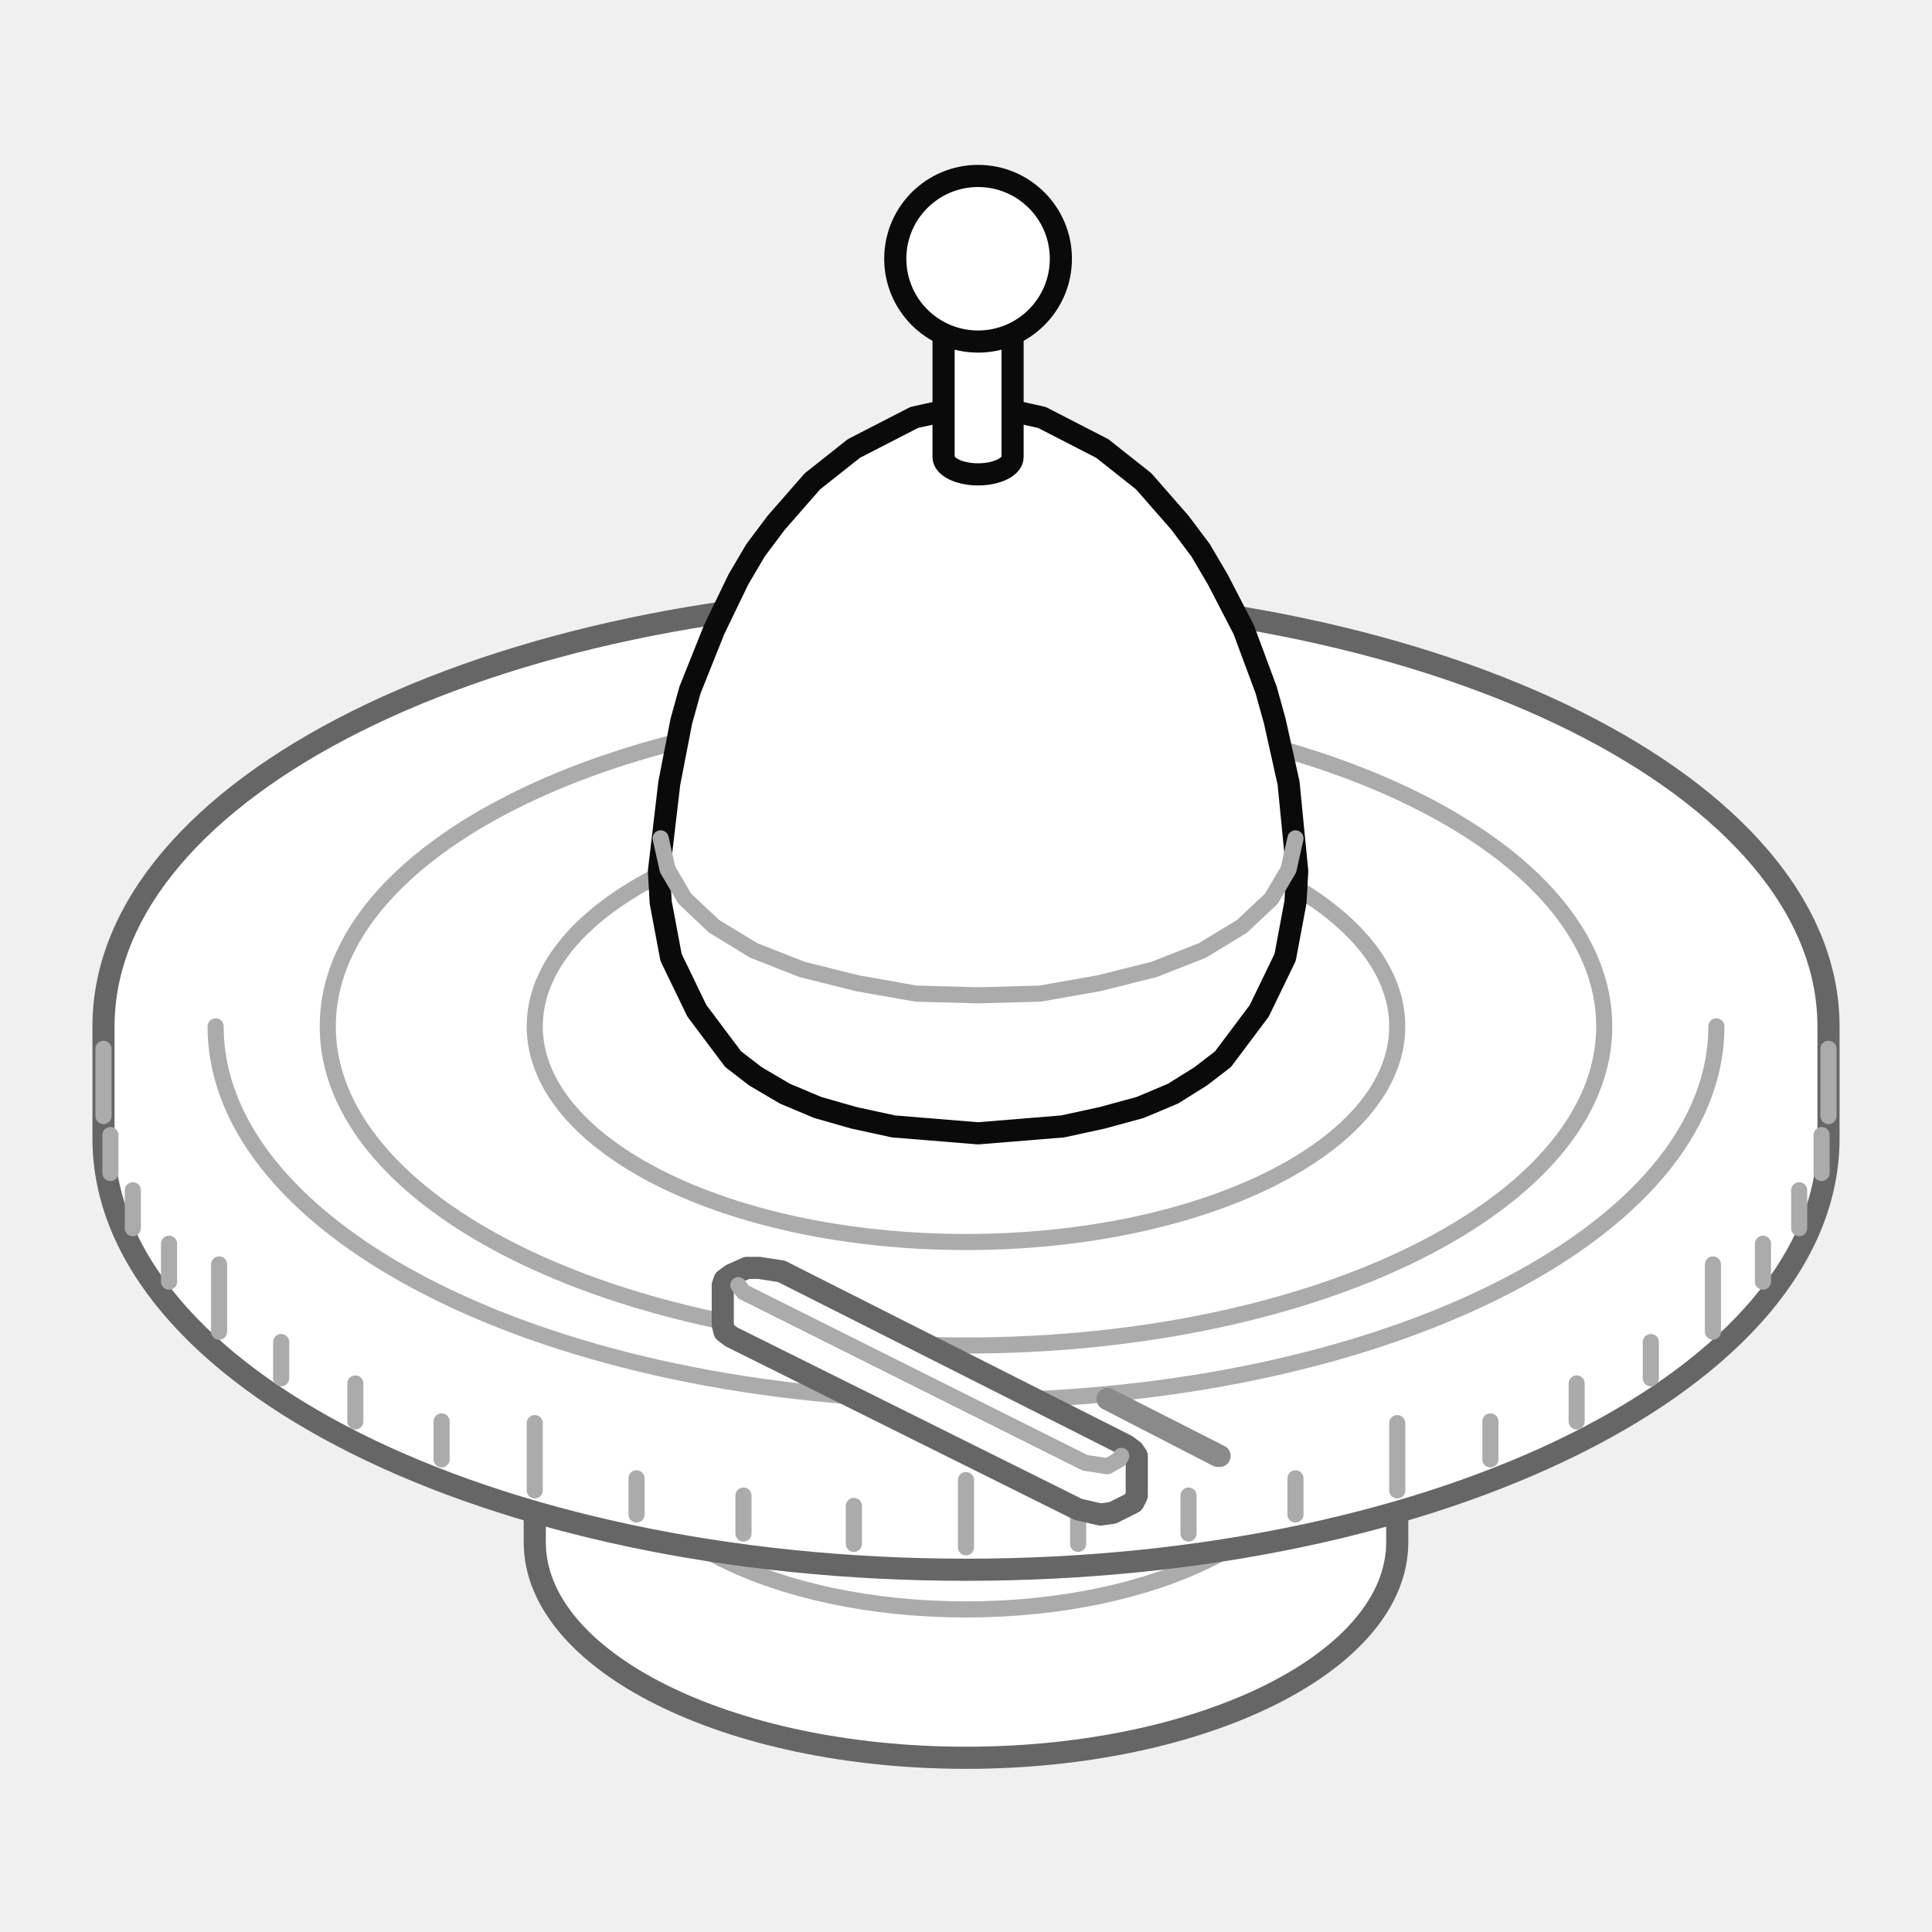
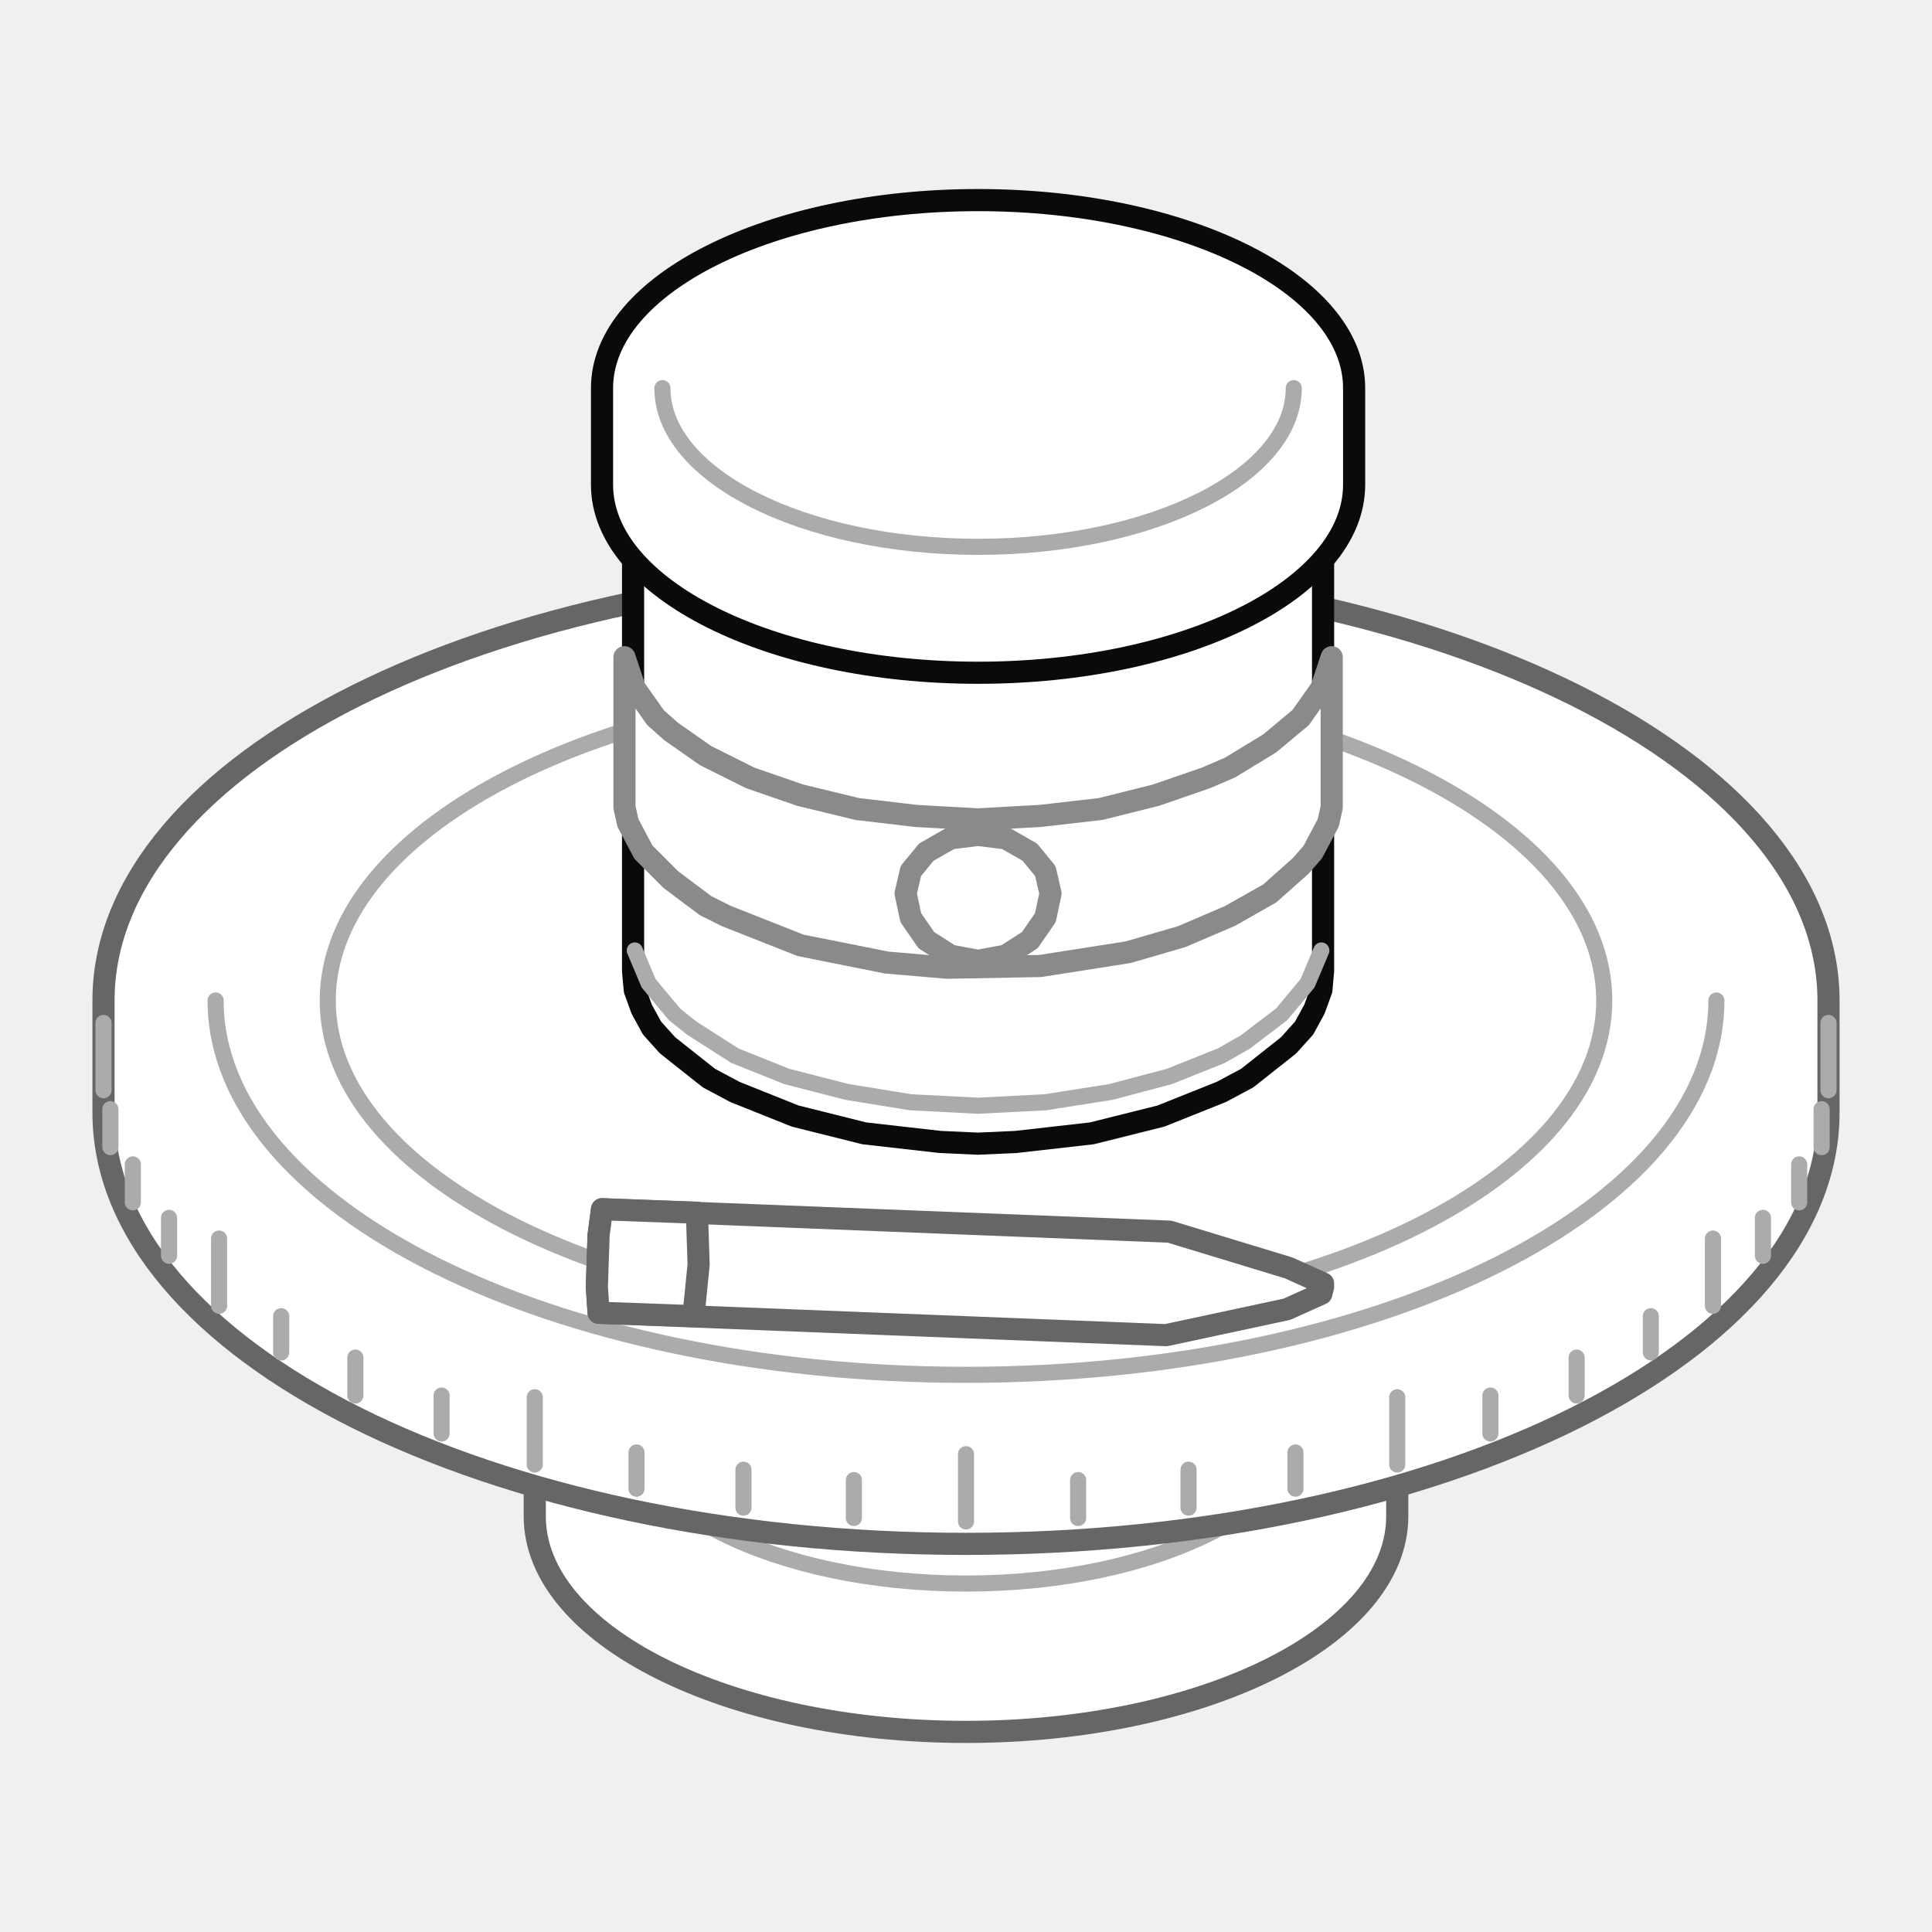
- <svg xmlns="http://www.w3.org/2000/svg" viewBox="-5.6 -8.94 11.2 11.2" width="96" height="96" class="u-icon u-icon--full" fill="#ffffff" stroke="#666666" stroke-width="1.1" stroke-linecap="round" stroke-linejoin="round" data-icon="research" aria-hidden="true" focusable="false">
+ <svg xmlns="http://www.w3.org/2000/svg" viewBox="-5.6 -8.79 11.2 11.2" width="96" height="96" class="u-icon u-icon--full" fill="#ffffff" stroke="#666666" stroke-width="1.1" stroke-linecap="round" stroke-linejoin="round" data-icon="research" aria-hidden="true" focusable="false">
  <path d="M-2.5-.61A2.5 1.25 0 0 1 2.5-.61L2.5 0A2.5 1.25 0 0 1 -2.5 0z" vector-effect="non-scaling-stroke" />
  <path class="ui-s-l" stroke="#ababab" stroke-width="0.8" fill="none" d="M-2-.61A2 1 0 0 0 2-.61" vector-effect="non-scaling-stroke" />
  <path d="M-.6-2.34A.6.3 0 0 1 .6-2.34L.6-.61A.6.3 0 0 1 -.6-.61z" vector-effect="non-scaling-stroke" />
  <path class="ui-s-l" stroke="#ababab" stroke-width="0.8" fill="none" d="M-.4-2.34A.4.2 0 0 0 .4-2.34" vector-effect="non-scaling-stroke" />
  <path d="M-5-2.99A5 2.5 0 0 1 5-2.99L5-2.34A5 2.5 0 0 1 -5-2.34z" vector-effect="non-scaling-stroke" />
-   <path class="ui-s-l" stroke="#ababab" stroke-width="0.8" fill="none" d="M-4.35-2.99A4.35 2.17 0 0 0 4.35-2.99M5-2.47l0-.39M4.96-2.14l0-.22M4.83-1.82l0-.22M4.62-1.51l0-.22M4.33-1.22l0-.39M3.97-.95l0-.21M3.54-.7l0-.22M3.04-.48l0-.22M2.5-.3l0-.39M1.91-.16l0-.21M1.29-.05l0-.22M.65.01l0-.22M0 .03l0-.39M-.65.01l0-.22M-1.29-.05l0-.22M-1.91-.16l0-.21M-2.5-.3l0-.39M-3.04-.48l0-.22M-3.54-.7l0-.22M-3.97-.95l0-.21M-4.33-1.22l0-.39M-4.62-1.51l0-.22M-4.83-1.82l0-.22M-4.96-2.14l0-.22M-5-2.47l0-.39M-3.7-2.99A3.7 1.85 0 1 0 3.7-2.99A3.7 1.85 0 1 0 -3.7-2.99zM-2.5-2.99A2.5 1.25 0 1 0 2.5-2.99A2.5 1.25 0 1 0 -2.5-2.99z" vector-effect="non-scaling-stroke" />
-   <path class="ui-s-a ui-f-g" stroke="#0a0a0a" d="M-1.78-3.89l.06-.51.07-.36.05-.18.14-.35.14-.29.1-.17.12-.16.21-.24.24-.19.35-.18.18-.04.19-.02.19.02.18.04.35.18.24.19.21.24.12.16.1.17.15.29.13.35.05.18.08.36.05.51-.01.18-.06.32-.15.31-.21.28-.13.1-.16.1-.19.08-.22.06-.23.05-.49.04-.49-.04-.23-.05-.21-.06-.19-.08-.17-.1-.13-.1-.21-.28-.15-.31-.06-.32z" vector-effect="non-scaling-stroke" />
-   <path class="ui-s-l" stroke="#ababab" stroke-width="0.8" fill="none" d="M1.91-4.08l-.04.18-.1.17-.17.16-.23.14-.28.11-.32.08-.34.06-.36.01-.36-.01-.34-.06-.32-.08-.28-.11-.23-.14-.17-.16-.1-.17-.04-.18" vector-effect="non-scaling-stroke" />
-   <path class="ui-s-a ui-f-g" stroke="#0a0a0a" d="M-.13-7.12A.2.1 0 0 1 .27-7.12L.27-6.29A.2.1 0 0 1 -.13-6.29z" vector-effect="non-scaling-stroke" />
-   <path class="ui-s-l" stroke="#ababab" stroke-width="0.8" fill="none" d="M-.08-7.12A.15.08 0 0 0 .22-7.12" vector-effect="non-scaling-stroke" />
-   <path class="ui-s-a ui-f-g" stroke="#0a0a0a" d="M-.41-7.44A.48.48 0 1 0 .55-7.44A.48.48 0 1 0 -.41-7.44z" vector-effect="non-scaling-stroke" />
-   <path d="M-1.41-1.49l.01-.03.04-.03.09-.04.07 0 .13.02 2 1.01.04.03.02.03 0 .23-.02.04-.12.06-.07.01-.13-.03-2.01-1-.04-.03-.01-.04z" vector-effect="non-scaling-stroke" />
-   <path class="ui-s-l" stroke="#ababab" stroke-width="0.8" fill="none" d="M.9-.5l-.01.02-.07.04-.13-.02-1.98-.99-.03-.04" vector-effect="non-scaling-stroke" />
-   <path class="ui-s-m" stroke="#8a8a8a" fill="none" d="M1.46-.5l-.64-.33.65.33" vector-effect="non-scaling-stroke" />
+   <path class="ui-s-l" stroke="#ababab" stroke-width="0.8" fill="none" d="M-4.35-2.99A4.35 2.17 0 0 0 4.35-2.99M5-2.47l0-.39M4.96-2.14l0-.22M4.83-1.82l0-.22M4.62-1.51l0-.22M4.33-1.22l0-.39M3.97-.95l0-.21M3.54-.7l0-.22M3.04-.48l0-.22M2.5-.3l0-.39M1.91-.16l0-.21M1.29-.05l0-.22M.65.01l0-.22M0 .03l0-.39M-.65.01l0-.22M-1.29-.05l0-.22M-1.91-.16l0-.21M-2.5-.3l0-.39M-3.04-.48l0-.22M-3.54-.7l0-.22M-3.97-.95l0-.21M-4.33-1.22l0-.39M-4.62-1.51l0-.22M-4.83-1.82l0-.22M-4.96-2.14l0-.22M-5-2.47l0-.39M-3.7-2.99A3.7 1.85 0 1 0 3.7-2.99A3.7 1.85 0 1 0 -3.7-2.99z" vector-effect="non-scaling-stroke" />
+   <path class="ui-s-a ui-f-g" stroke="#0a0a0a" d="M-1.93-6.2l.01-.11.04-.11.06-.11.09-.1.24-.19.15-.08.35-.14.19-.06.43-.07.44-.03.22.01.44.05.21.04.19.06.35.14.15.08.24.19.09.1.06.11.04.11.01.11 0 3.04-.01.11-.04.11-.06.11-.09.1-.24.19-.15.08-.35.14-.4.1-.44.05-.22.01-.22-.01-.44-.05-.4-.1-.35-.14-.15-.08-.24-.19-.09-.1-.06-.11-.04-.11-.01-.11z" vector-effect="non-scaling-stroke" />
+   <g class="ui-s-m ui-f-g" stroke="#8a8a8a">
+     <path d="M2.12-4.98l-.06.18-.12.17-.18.15-.23.14-.14.06-.29.1-.32.08-.35.04-.36.02-.36-.02-.34-.04-.33-.08-.29-.1-.26-.13-.2-.14-.09-.08-.12-.17-.06-.18 0 .87.02.09.09.17.16.16.2.15.12.06.43.17.5.1.35.03.54-.01.51-.08.31-.09.28-.12.23-.13.18-.16.07-.08.09-.17.02-.09z" vector-effect="non-scaling-stroke" />
+     <path d="M-.35-3.61l.03-.13.09-.11.14-.08.16-.02.16.02.14.08.09.11.03.13-.03.14-.09.13-.14.09-.16.03-.16-.03-.14-.09-.09-.13z" vector-effect="non-scaling-stroke" />
+   </g>
+   <path class="ui-s-l" stroke="#ababab" stroke-width="0.8" fill="none" d="M2.06-3.28l-.08.19-.15.18-.21.16-.14.08-.3.12-.34.09-.38.06-.39.02-.39-.02-.37-.06-.35-.09-.3-.12-.25-.16-.1-.08-.15-.18-.08-.19" vector-effect="non-scaling-stroke" />
+   <path class="ui-s-a ui-f-g" stroke="#0a0a0a" d="M-2.11-6.54A2.18 1.09 0 0 1 2.25-6.54L2.25-5.98A2.18 1.09 0 0 1 -2.11-5.98z" vector-effect="non-scaling-stroke" />
+   <path class="ui-s-l" stroke="#ababab" stroke-width="0.8" fill="none" d="M-1.76-6.54A1.83.92 0 0 0 1.9-6.54" vector-effect="non-scaling-stroke" />
+   <path d="M-2.14-1.33l.01-.3.02-.15 3.29.13.69.21.2.09 0 .02-.01.04-.2.09-.7.15-3.29-.13z" vector-effect="non-scaling-stroke" />
+   <path d="M-2.14-1.33l.01-.3.02-.15.55.02.01.3-.03.3-.55-.02z" vector-effect="non-scaling-stroke" />
</svg>
